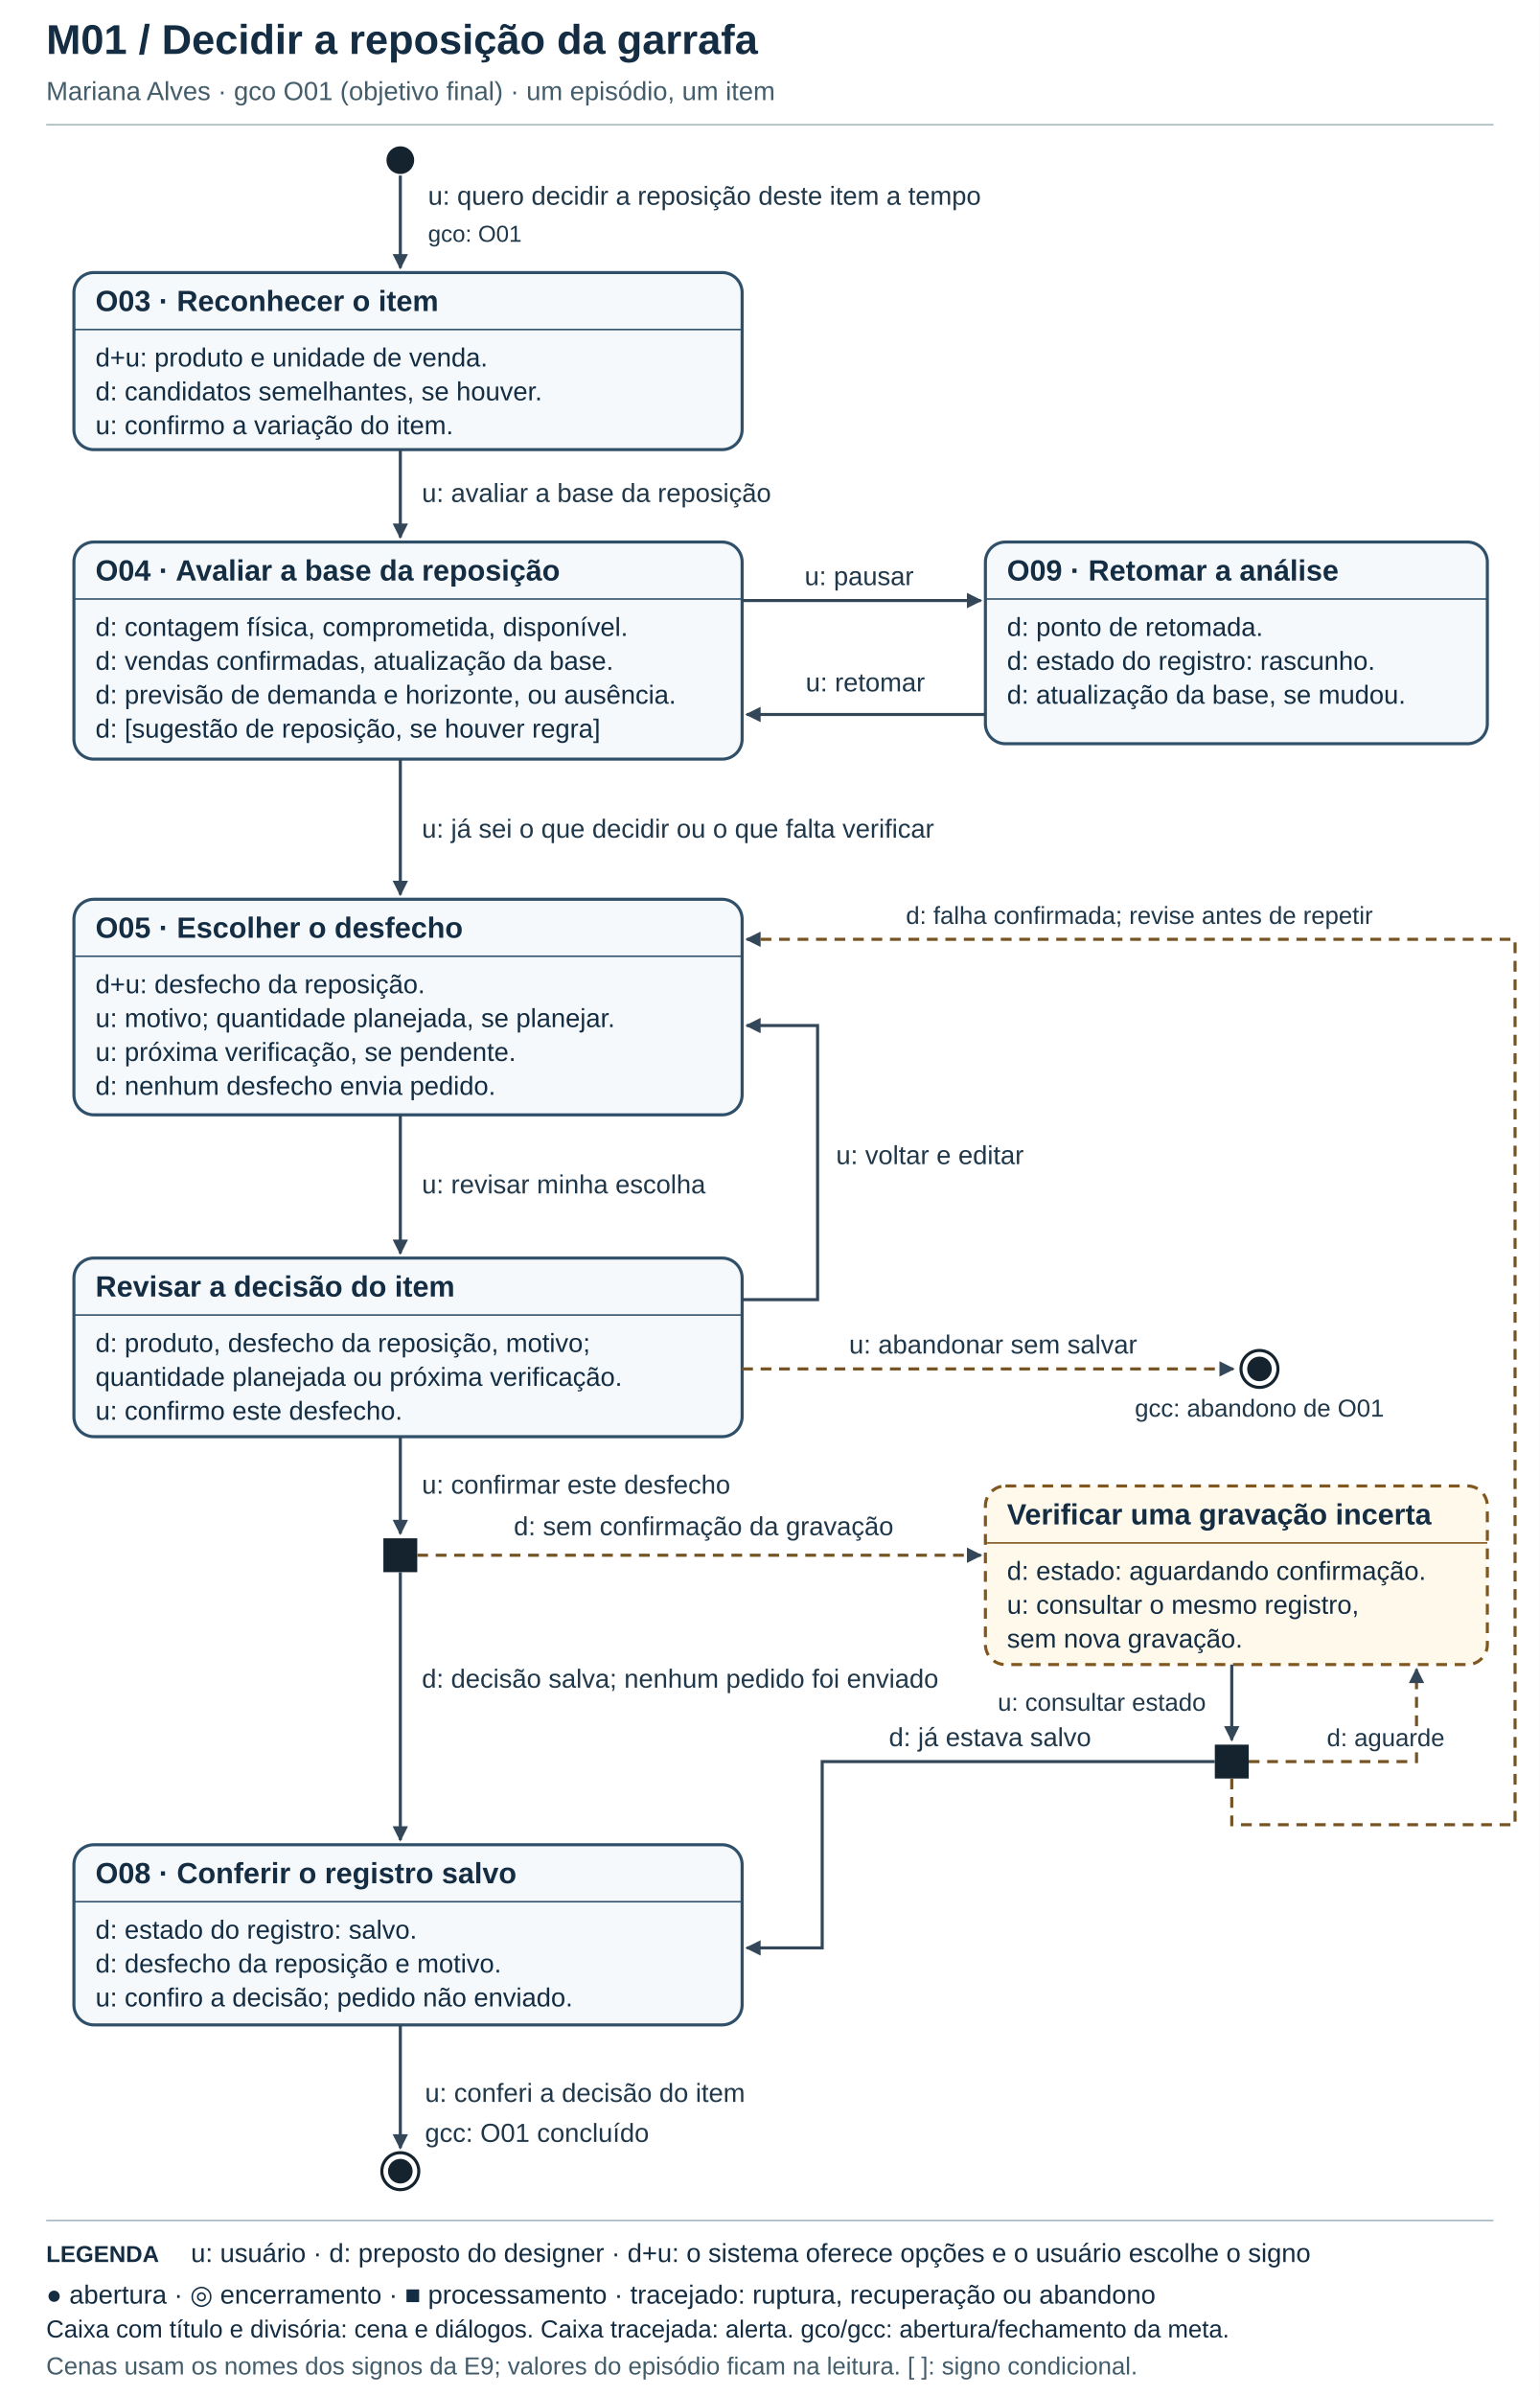
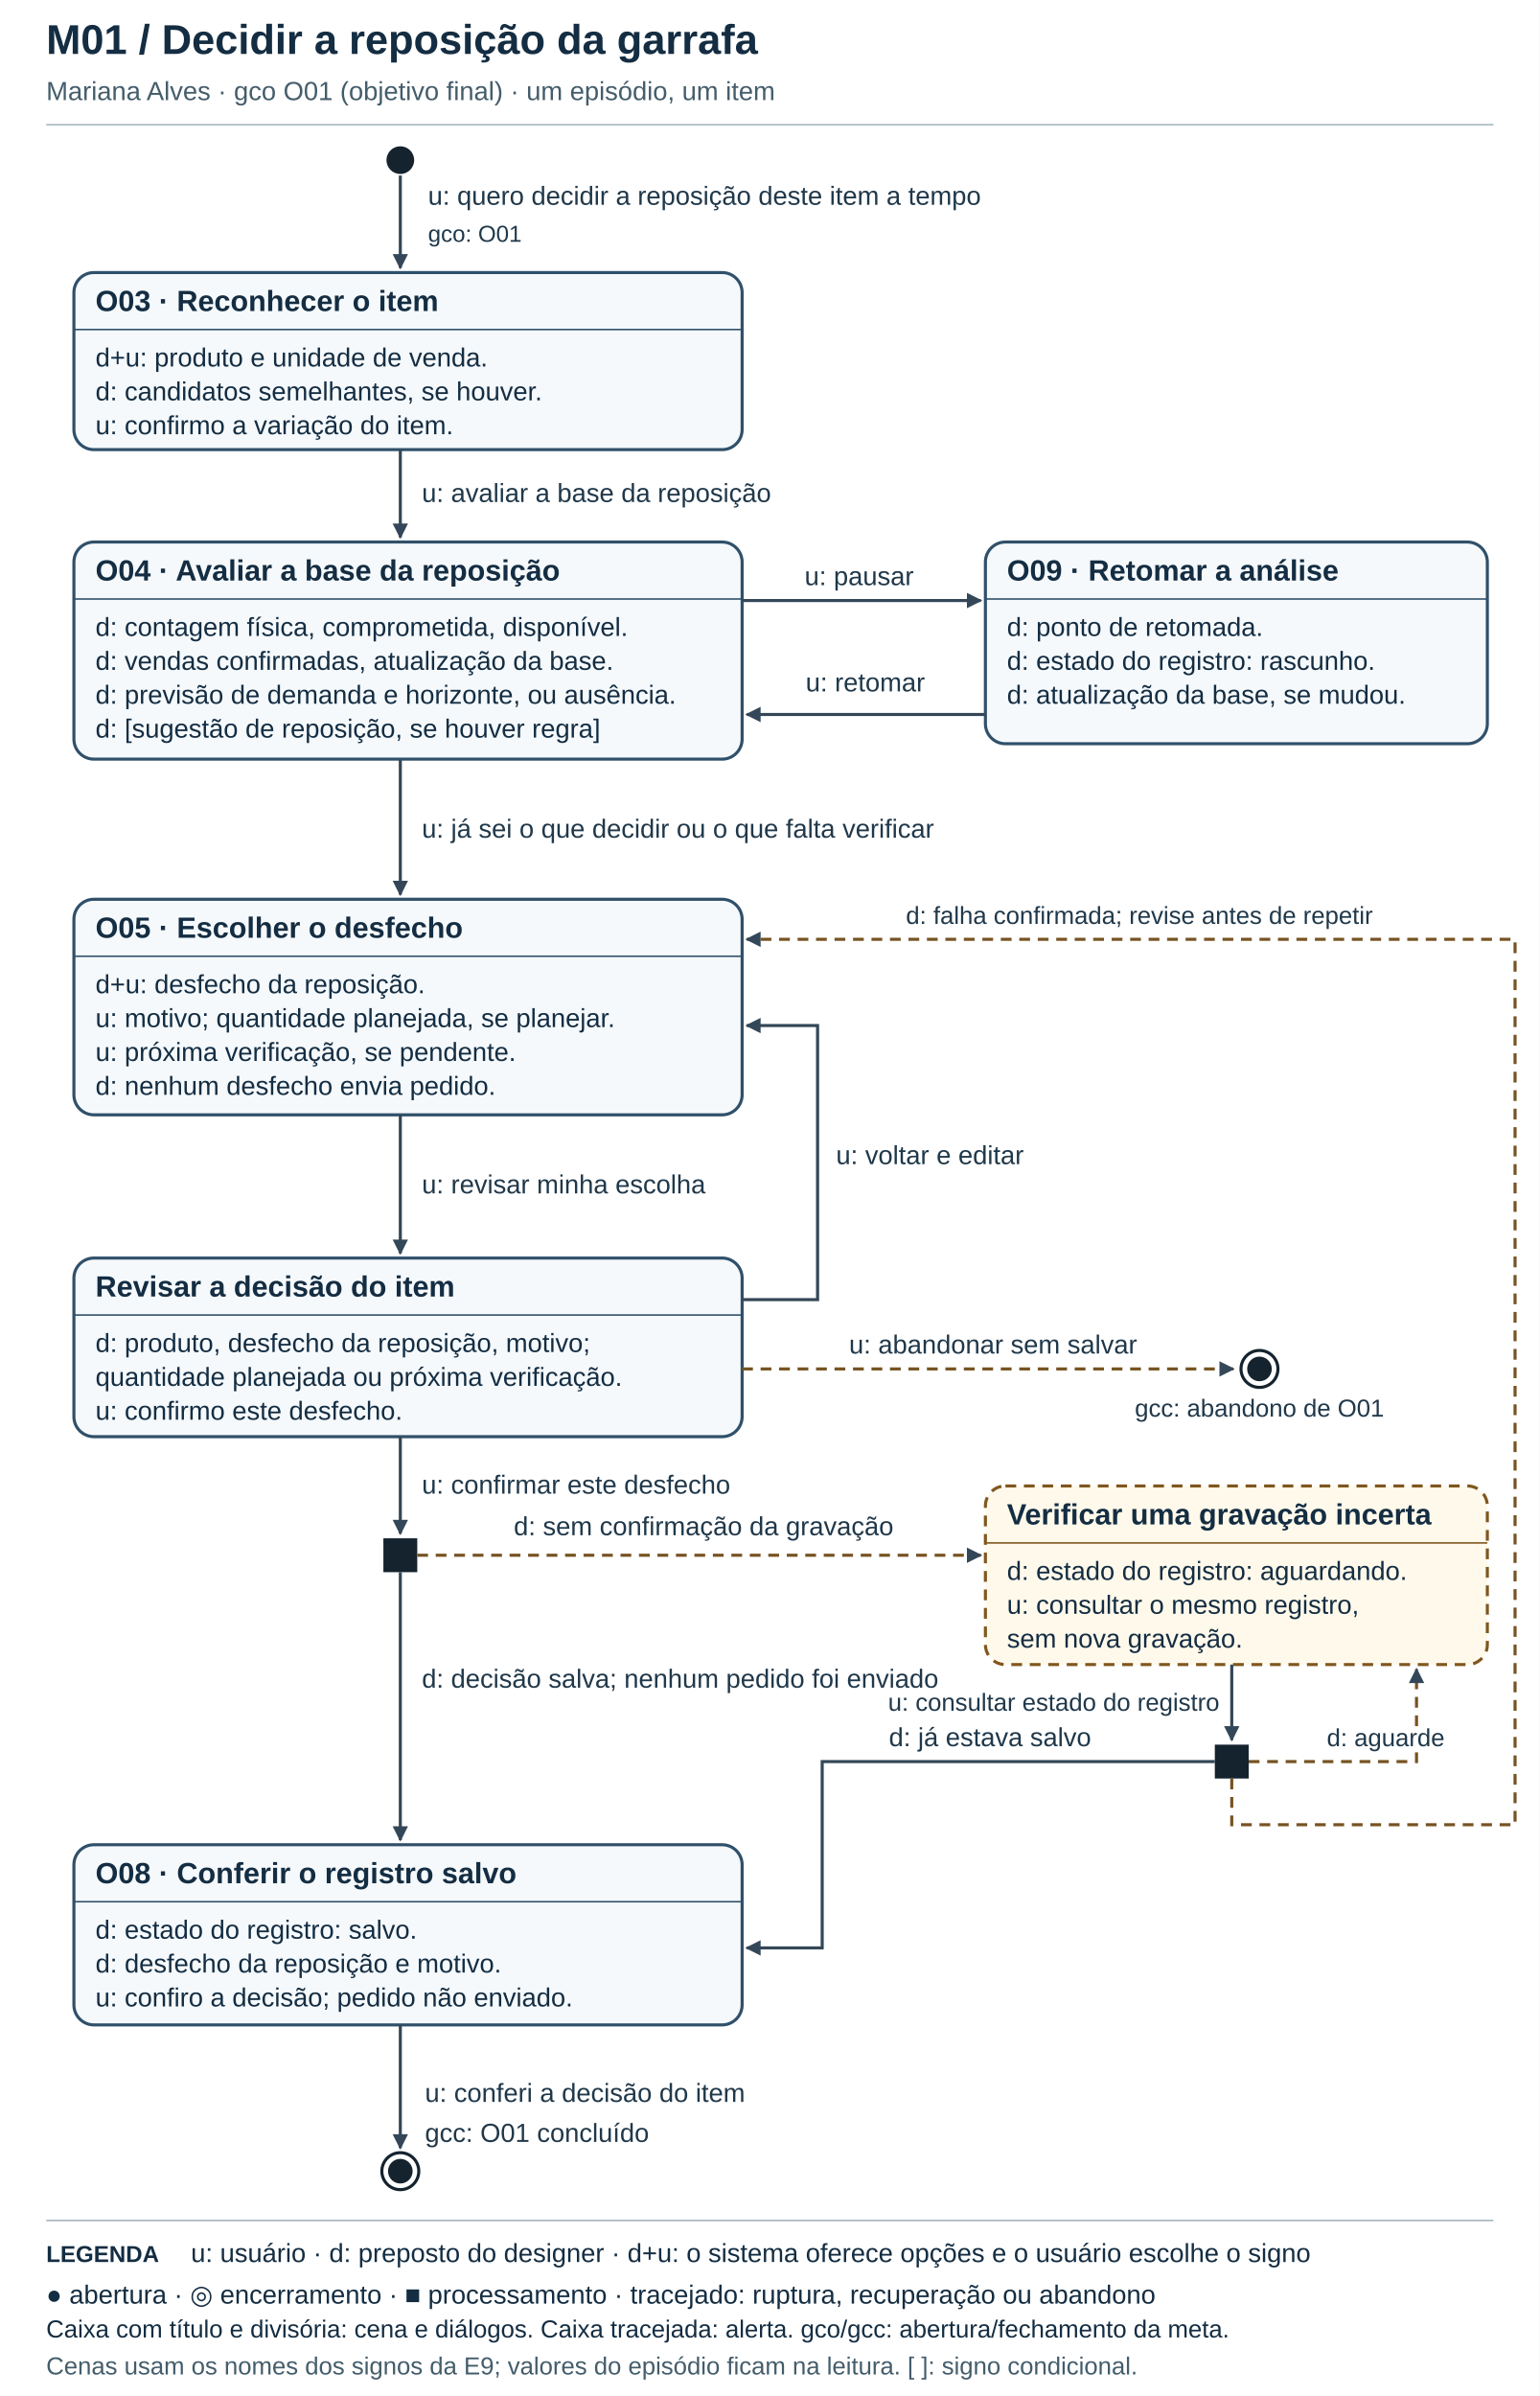
<svg xmlns="http://www.w3.org/2000/svg" width="1000" height="1556" viewBox="0 0 1000 1556" role="img" aria-labelledby="title desc">
  <defs>
    <marker id="tip" viewBox="0 0 10 10" refX="9" refY="5" markerWidth="5" markerHeight="5" orient="auto">
      <path d="M0 0L10 5L0 10Z" fill="#344758" />
    </marker>
  </defs>
  <rect width="1000" height="1556" fill="white" />
  <g font-family="Arial, sans-serif" fill="#142d42">
    <text x="30" y="35" font-size="27" font-weight="700">M01   /   Decidir a reposição da garrafa</text>
    <text x="30" y="65" font-size="17" fill="#445d6b">Mariana Alves   ·   gco O01 (objetivo final)   ·   um episódio, um item</text>
    <line x1="30" y1="81" x2="970" y2="81" stroke="#a7b7bf" />
    <circle cx="260" cy="104" r="9" fill="#14232e" />
    <path d="M260 114 V174" fill="none" stroke="#344758" stroke-width="2" marker-end="url(#tip)" />
    <text x="278" y="133" font-size="17" text-anchor="start" fill="#20384a" stroke="white" stroke-width="5" paint-order="stroke" stroke-linejoin="round">u: quero decidir a reposição deste item a tempo</text>
    <text x="278" y="157" font-size="15" text-anchor="start" fill="#20384a" stroke="white" stroke-width="5" paint-order="stroke" stroke-linejoin="round">gco: O01</text>
    <g>
      <rect x="48" y="177" width="434" height="115" rx="13" fill="#f5f9fc" stroke="#30506a" stroke-width="2" />
      <line x1="48" y1="214" x2="482" y2="214" stroke="#30506a" />
      <text x="62" y="202" font-size="19" font-weight="700">O03 · Reconhecer o item</text>
      <text x="62" y="238" font-size="17">d+u: produto e unidade de venda.</text>
      <text x="62" y="260" font-size="17">d: candidatos semelhantes, se houver.</text>
      <text x="62" y="282" font-size="17">u: confirmo a variação do item.</text>
    </g>
    <path d="M260 292 V349" fill="none" stroke="#344758" stroke-width="2" marker-end="url(#tip)" />
    <text x="274" y="326" font-size="17" text-anchor="start" fill="#20384a" stroke="white" stroke-width="5" paint-order="stroke" stroke-linejoin="round">u: avaliar a base da reposição</text>
    <g>
      <rect x="48" y="352" width="434" height="141" rx="13" fill="#f5f9fc" stroke="#30506a" stroke-width="2" />
      <line x1="48" y1="389" x2="482" y2="389" stroke="#30506a" />
      <text x="62" y="377" font-size="19" font-weight="700">O04 · Avaliar a base da reposição</text>
      <text x="62" y="413" font-size="17">d: contagem física, comprometida, disponível.</text>
      <text x="62" y="435" font-size="17">d: vendas confirmadas, atualização da base.</text>
      <text x="62" y="457" font-size="17">d: previsão de demanda e horizonte, ou ausência.</text>
      <text x="62" y="479" font-size="17">d: [sugestão de reposição, se houver regra]</text>
    </g>
    <g>
      <rect x="640" y="352" width="326" height="131" rx="13" fill="#f5f9fc" stroke="#30506a" stroke-width="2" />
      <line x1="640" y1="389" x2="966" y2="389" stroke="#30506a" />
      <text x="654" y="377" font-size="19" font-weight="700">O09 · Retomar a análise</text>
      <text x="654" y="413" font-size="17">d: ponto de retomada.</text>
      <text x="654" y="435" font-size="17">d: estado do registro: rascunho.</text>
      <text x="654" y="457" font-size="17">d: atualização da base, se mudou.</text>
    </g>
    <path d="M482 390 H637" fill="none" stroke="#344758" stroke-width="2" marker-end="url(#tip)" />
    <text x="558" y="380" font-size="17" text-anchor="middle" fill="#20384a" stroke="white" stroke-width="5" paint-order="stroke" stroke-linejoin="round">u: pausar</text>
    <path d="M640 464 H485" fill="none" stroke="#344758" stroke-width="2" marker-end="url(#tip)" />
    <text x="562" y="449" font-size="17" text-anchor="middle" fill="#20384a" stroke="white" stroke-width="5" paint-order="stroke" stroke-linejoin="round">u: retomar</text>
    <path d="M260 493 V581" fill="none" stroke="#344758" stroke-width="2" marker-end="url(#tip)" />
    <text x="274" y="544" font-size="17" text-anchor="start" fill="#20384a" stroke="white" stroke-width="5" paint-order="stroke" stroke-linejoin="round">u: já sei o que decidir ou o que falta verificar</text>
    <g>
      <rect x="48" y="584" width="434" height="140" rx="13" fill="#f5f9fc" stroke="#30506a" stroke-width="2" />
      <line x1="48" y1="621" x2="482" y2="621" stroke="#30506a" />
      <text x="62" y="609" font-size="19" font-weight="700">O05 · Escolher o desfecho</text>
      <text x="62" y="645" font-size="17">d+u: desfecho da reposição.</text>
      <text x="62" y="667" font-size="17">u: motivo; quantidade planejada, se planejar.</text>
      <text x="62" y="689" font-size="17">u: próxima verificação, se pendente.</text>
      <text x="62" y="711" font-size="17">d: nenhum desfecho envia pedido.</text>
    </g>
    <path d="M260 724 V814" fill="none" stroke="#344758" stroke-width="2" marker-end="url(#tip)" />
    <text x="274" y="775" font-size="17" text-anchor="start" fill="#20384a" stroke="white" stroke-width="5" paint-order="stroke" stroke-linejoin="round">u: revisar minha escolha</text>
    <g>
      <rect x="48" y="817" width="434" height="116" rx="13" fill="#f5f9fc" stroke="#30506a" stroke-width="2" />
      <line x1="48" y1="854" x2="482" y2="854" stroke="#30506a" />
      <text x="62" y="842" font-size="19" font-weight="700">Revisar a decisão do item</text>
      <text x="62" y="878" font-size="17">d: produto, desfecho da reposição, motivo;</text>
      <text x="62" y="900" font-size="17">quantidade planejada ou próxima verificação.</text>
      <text x="62" y="922" font-size="17">u: confirmo este desfecho.</text>
    </g>
    <path d="M482 844 H531 V666 H485" fill="none" stroke="#344758" stroke-width="2" marker-end="url(#tip)" />
    <text x="543" y="756" font-size="17" text-anchor="start" fill="#20384a" stroke="white" stroke-width="5" paint-order="stroke" stroke-linejoin="round">u: voltar e editar</text>
    <path d="M482 889 H801" fill="none" stroke="#765322" stroke-width="2" stroke-dasharray="7 5" marker-end="url(#tip)" />
    <text x="645" y="879" font-size="17" text-anchor="middle" fill="#20384a" stroke="white" stroke-width="5" paint-order="stroke" stroke-linejoin="round">u: abandonar sem salvar</text>
    <circle cx="818" cy="889" r="12" fill="white" stroke="#14232e" stroke-width="2" />
    <circle cx="818" cy="889" r="8" fill="#14232e" />
    <text x="818" y="920" font-size="16" text-anchor="middle" fill="#20384a" stroke="white" stroke-width="5" paint-order="stroke" stroke-linejoin="round">gcc: abandono de O01</text>
    <path d="M260 933 V996" fill="none" stroke="#344758" stroke-width="2" marker-end="url(#tip)" />
    <text x="274" y="970" font-size="17" text-anchor="start" fill="#20384a" stroke="white" stroke-width="5" paint-order="stroke" stroke-linejoin="round">u: confirmar este desfecho</text>
    <rect x="249" y="999" width="22" height="22" fill="#14232e" />
    <path d="M260 1021 V1195" fill="none" stroke="#344758" stroke-width="2" marker-end="url(#tip)" />
    <text x="274" y="1096" font-size="17" text-anchor="start" fill="#20384a" stroke="white" stroke-width="5" paint-order="stroke" stroke-linejoin="round">d: decisão salva; nenhum pedido foi enviado</text>
    <g>
      <rect x="48" y="1198" width="434" height="117" rx="13" fill="#f5f9fc" stroke="#30506a" stroke-width="2" />
      <line x1="48" y1="1235" x2="482" y2="1235" stroke="#30506a" />
      <text x="62" y="1223" font-size="19" font-weight="700">O08 · Conferir o registro salvo</text>
      <text x="62" y="1259" font-size="17">d: estado do registro: salvo.</text>
      <text x="62" y="1281" font-size="17">d: desfecho da reposição e motivo.</text>
      <text x="62" y="1303" font-size="17">u: confiro a decisão; pedido não enviado.</text>
    </g>
    <g>
      <rect x="640" y="965" width="326" height="116" rx="13" fill="#fff9eb" stroke="#80571e" stroke-width="2" stroke-dasharray="7 5" />
      <line x1="640" y1="1002" x2="966" y2="1002" stroke="#80571e" />
      <text x="654" y="990" font-size="19" font-weight="700">Verificar uma gravação incerta</text>
-       <text x="654" y="1026" font-size="17">d: estado: aguardando confirmação.</text>
+       <text x="654" y="1026" font-size="17">d: estado do registro: aguardando.</text>
      <text x="654" y="1048" font-size="17">u: consultar o mesmo registro,</text>
      <text x="654" y="1070" font-size="17">sem nova gravação.</text>
    </g>
    <path d="M271 1010 H637" fill="none" stroke="#765322" stroke-width="2" stroke-dasharray="7 5" marker-end="url(#tip)" />
    <text x="457" y="997" font-size="17" text-anchor="middle" fill="#20384a" stroke="white" stroke-width="5" paint-order="stroke" stroke-linejoin="round">d: sem confirmação da gravação</text>
    <path d="M800 1081 V1130" fill="none" stroke="#344758" stroke-width="2" marker-end="url(#tip)" />
-     <text x="648" y="1111" font-size="16" text-anchor="start" fill="#20384a" stroke="white" stroke-width="5" paint-order="stroke" stroke-linejoin="round">u: consultar estado</text>
+     <text x="792" y="1111" font-size="16" text-anchor="end" fill="#20384a" stroke="white" stroke-width="5" paint-order="stroke" stroke-linejoin="round">u: consultar estado do registro</text>
    <rect x="789" y="1133" width="22" height="22" fill="#14232e" />
    <path d="M789 1144 H534 V1265 H485" fill="none" stroke="#344758" stroke-width="2" marker-end="url(#tip)" />
    <text x="643" y="1134" font-size="17" text-anchor="middle" fill="#20384a" stroke="white" stroke-width="5" paint-order="stroke" stroke-linejoin="round">d: já estava salvo</text>
    <path d="M811 1144 H920 V1084" fill="none" stroke="#765322" stroke-width="2" stroke-dasharray="7 5" marker-end="url(#tip)" />
    <text x="900" y="1134" font-size="16" text-anchor="middle" fill="#20384a" stroke="white" stroke-width="5" paint-order="stroke" stroke-linejoin="round">d: aguarde</text>
    <path d="M800 1155 V1185 H984 V610 H485" fill="none" stroke="#765322" stroke-width="2" stroke-dasharray="7 5" marker-end="url(#tip)" />
    <text x="740" y="600" font-size="16" text-anchor="middle" fill="#20384a" stroke="white" stroke-width="5" paint-order="stroke" stroke-linejoin="round">d: falha confirmada; revise antes de repetir</text>
    <path d="M260 1315 V1395" fill="none" stroke="#344758" stroke-width="2" marker-end="url(#tip)" />
    <text x="276" y="1365" font-size="17" text-anchor="start" fill="#20384a" stroke="white" stroke-width="5" paint-order="stroke" stroke-linejoin="round">u: conferi a decisão do item</text>
    <text x="276" y="1391" font-size="17" text-anchor="start" fill="#20384a" stroke="white" stroke-width="5" paint-order="stroke" stroke-linejoin="round">gcc: O01 concluído</text>
    <circle cx="260" cy="1410" r="12" fill="white" stroke="#14232e" stroke-width="2" />
    <circle cx="260" cy="1410" r="8" fill="#14232e" />
    <line x1="30" y1="1442" x2="970" y2="1442" stroke="#a7b7bf" />
    <text x="30" y="1469" font-size="15" font-weight="700">LEGENDA</text>
    <text x="124" y="1469" font-size="17">u: usuário   ·   d: preposto do designer   ·   d+u: o sistema oferece opções e o usuário escolhe o signo</text>
    <text x="30" y="1496" font-size="17">● abertura   ·   ◎ encerramento   ·   ■ processamento   ·   tracejado: ruptura, recuperação ou abandono</text>
    <text x="30" y="1518" font-size="16">Caixa com título e divisória: cena e diálogos. Caixa tracejada: alerta. gco/gcc: abertura/fechamento da meta.</text>
    <text x="30" y="1542" font-size="16" fill="#445d6b">Cenas usam os nomes dos signos da E9; valores do episódio ficam na leitura. [ ]: signo condicional.</text>
  </g>
</svg>
